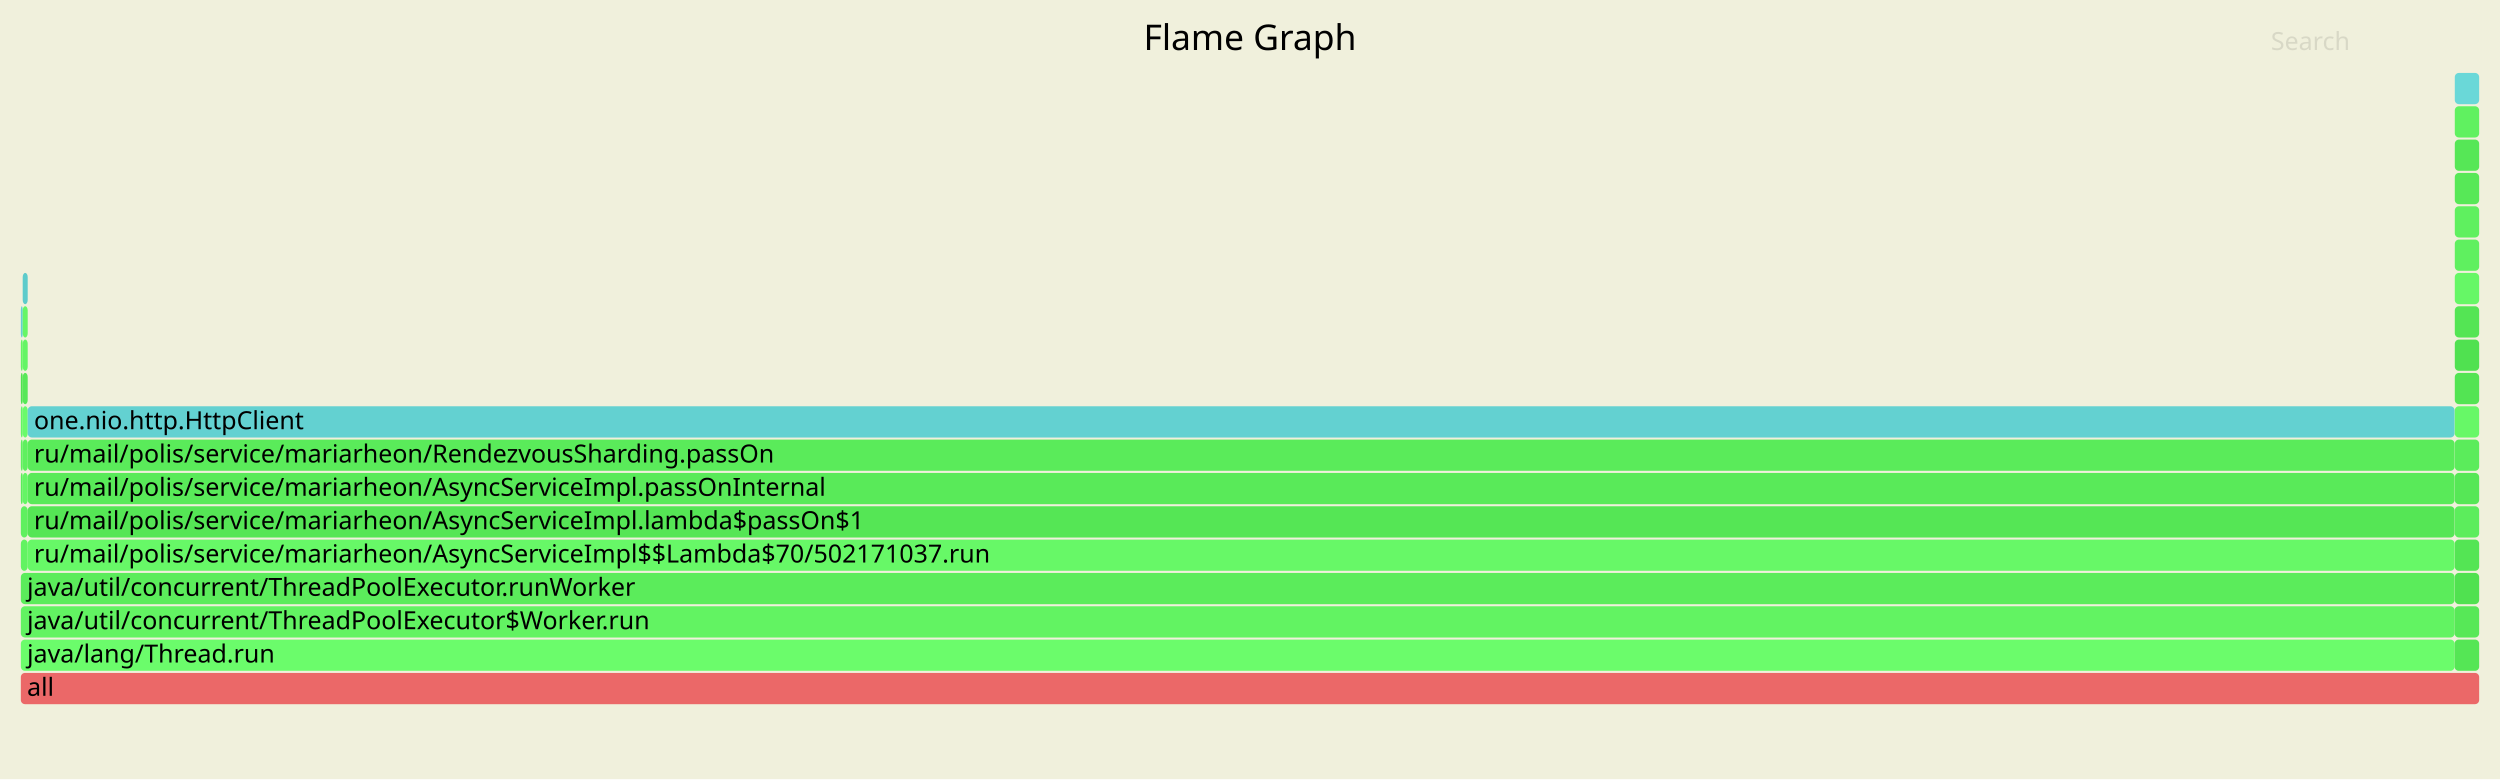
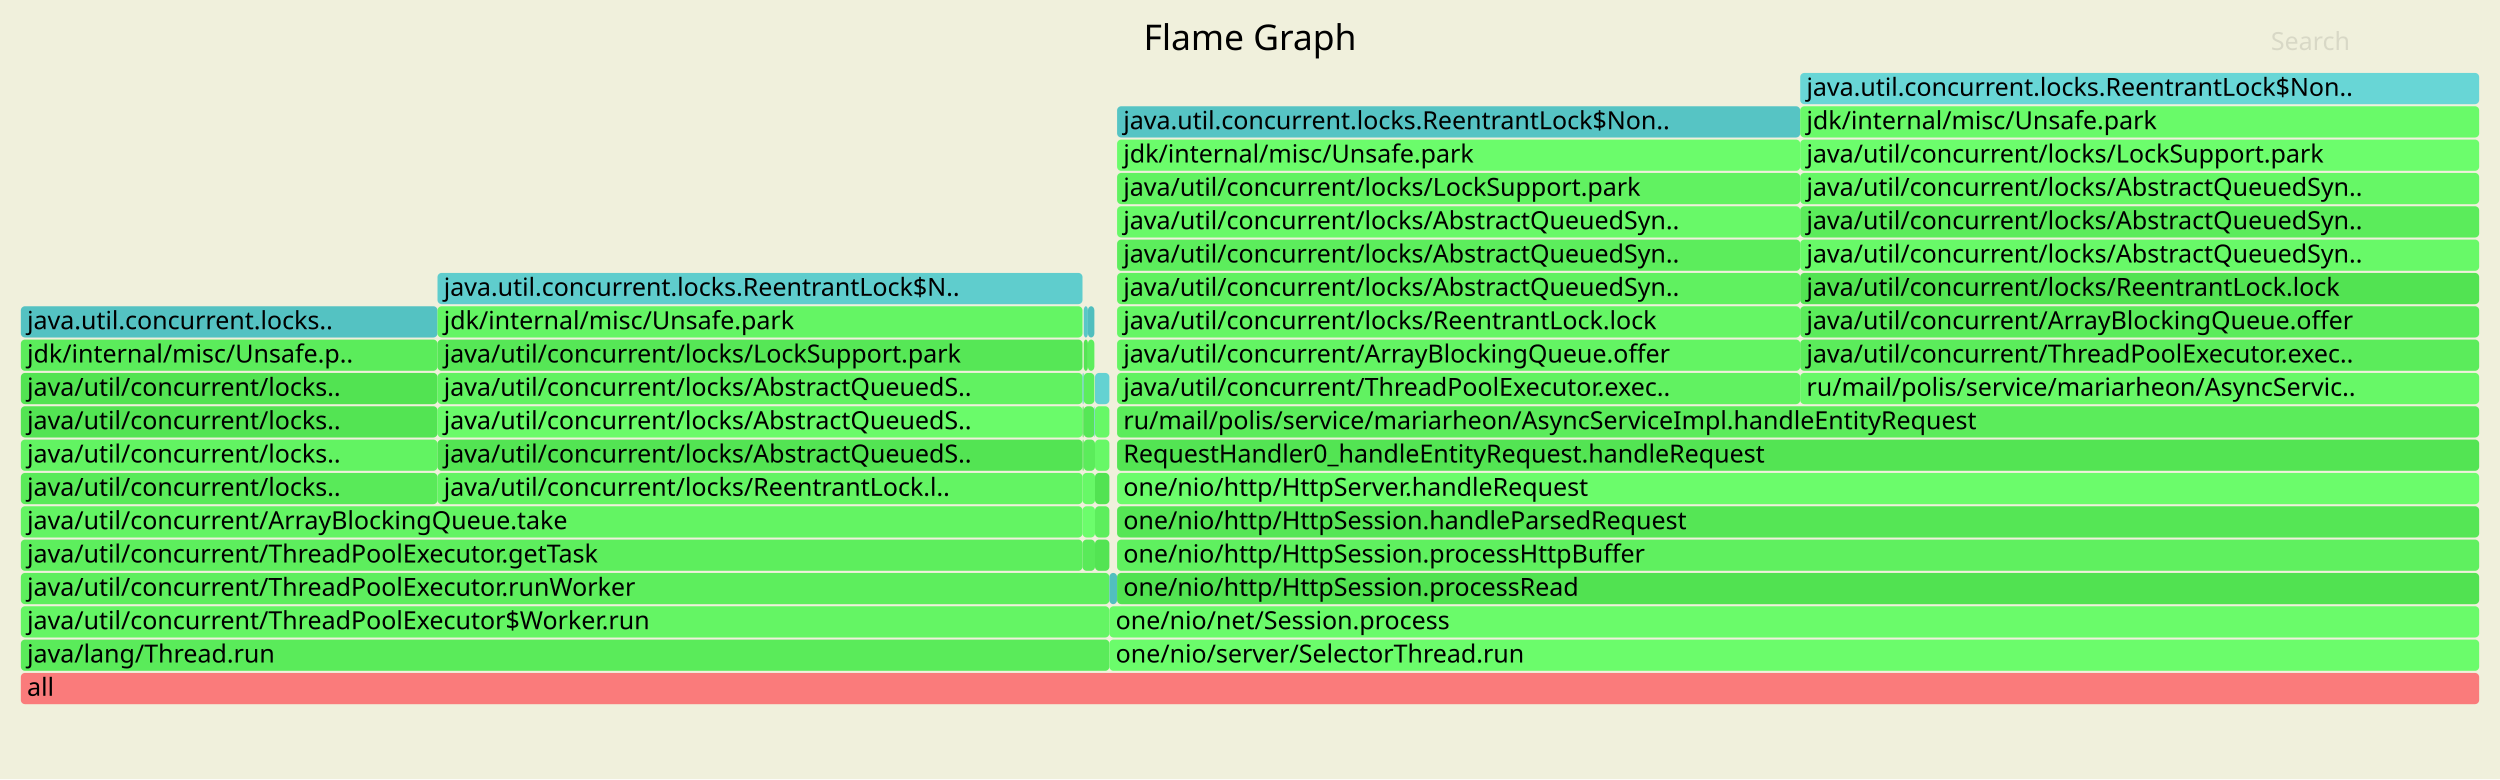
<svg xmlns="http://www.w3.org/2000/svg" version="1.1" width="1200" height="374" viewBox="0 0 1200 374">
  <style type="text/css">
	text { font-family:Verdana; font-size:12px; fill:rgb(0,0,0); }
	#search { opacity:0.1; cursor:pointer; }
	#search:hover, #search.show { opacity:1; }
	#subtitle { text-anchor:middle; font-color:rgb(160,160,160); }
	#title { text-anchor:middle; font-size:17px}
	#unzoom { cursor:pointer; }
	#frames &gt; *:hover { stroke:black; stroke-width:0.5; cursor:pointer; }
	.hide { display:none; }
	.parent { opacity:0.5; }
</style>
  <rect x="0" y="0" width="100%" height="100%" fill="rgb(240,240,220)" />
  <text id="title" x="600" y="24">Flame Graph</text>
  <text id="details" x="10" y="357"> </text>
  <text id="unzoom" x="10" y="24" class="hide">Reset Zoom</text>
  <text id="search" x="1090" y="24">Search</text>
  <text id="matched" x="1090" y="357"> </text>
  <g id="frames">
    <g>
-       <rect x="10.0" y="323.0" width="1180.0" height="15" fill="#eb6868" rx="2" ry="2" />
+       <rect x="10.0" y="323.0" width="1180.0" height="15" fill="#fa7b7b" rx="2" ry="2" />
      <text x="13.0" y="334.0">all</text>
    </g>
    <g>
-       <rect x="10.0" y="307.0" width="1168.2" height="15" fill="#6bfc6b" rx="2" ry="2" />
+       <rect x="10.0" y="307.0" width="522.5" height="15" fill="#5aeb5a" rx="2" ry="2" />
      <text x="13.0" y="318.0">java/lang/Thread.run</text>
    </g>
    <g>
-       <rect x="10.0" y="291.0" width="1168.2" height="15" fill="#62f362" rx="2" ry="2" />
+       <rect x="10.0" y="291.0" width="522.5" height="15" fill="#64f564" rx="2" ry="2" />
      <text x="13.0" y="302.0">java/util/concurrent/ThreadPoolExecutor$Worker.run</text>
    </g>
    <g>
-       <rect x="10.0" y="275.0" width="1168.2" height="15" fill="#5bec5b" rx="2" ry="2" />
+       <rect x="10.0" y="275.0" width="522.5" height="15" fill="#5dee5d" rx="2" ry="2" />
      <text x="13.0" y="286.0">java/util/concurrent/ThreadPoolExecutor.runWorker</text>
    </g>
    <g>
-       <rect x="10.0" y="259.0" width="3.3" height="15" fill="#62f362" rx="2" ry="2" />
-       <text x="13.0" y="270.0" />
-     </g>
-     <g>
-       <rect x="10.0" y="243.0" width="3.3" height="15" fill="#5ff05f" rx="2" ry="2" />
-       <text x="13.0" y="254.0" />
-     </g>
-     <g>
-       <rect x="10.0" y="227.0" width="0.9" height="15" fill="#5bec5b" rx="2" ry="2" />
-       <text x="13.0" y="238.0" />
-     </g>
-     <g>
-       <rect x="10.0" y="211.0" width="0.9" height="15" fill="#5ff05f" rx="2" ry="2" />
-       <text x="13.0" y="222.0" />
-     </g>
-     <g>
-       <rect x="10.0" y="195.0" width="0.9" height="15" fill="#64f564" rx="2" ry="2" />
-       <text x="13.0" y="206.0" />
-     </g>
-     <g>
-       <rect x="10.0" y="179.0" width="0.9" height="15" fill="#50e150" rx="2" ry="2" />
-       <text x="13.0" y="190.0" />
-     </g>
-     <g>
-       <rect x="10.0" y="163.0" width="0.9" height="15" fill="#63f463" rx="2" ry="2" />
-       <text x="13.0" y="174.0" />
-     </g>
-     <g>
-       <rect x="10.0" y="147.0" width="0.9" height="15" fill="#62d0d0" rx="2" ry="2" />
-       <text x="13.0" y="158.0" />
-     </g>
-     <g>
-       <rect x="10.9" y="227.0" width="2.4" height="15" fill="#64f564" rx="2" ry="2" />
-       <text x="13.9" y="238.0" />
-     </g>
-     <g>
-       <rect x="10.9" y="211.0" width="2.4" height="15" fill="#5ff05f" rx="2" ry="2" />
-       <text x="13.9" y="222.0" />
-     </g>
-     <g>
-       <rect x="10.9" y="195.0" width="2.4" height="15" fill="#6afb6a" rx="2" ry="2" />
-       <text x="13.9" y="206.0" />
-     </g>
-     <g>
-       <rect x="10.9" y="179.0" width="2.4" height="15" fill="#57e857" rx="2" ry="2" />
-       <text x="13.9" y="190.0" />
-     </g>
-     <g>
-       <rect x="10.9" y="163.0" width="2.4" height="15" fill="#64f564" rx="2" ry="2" />
-       <text x="13.9" y="174.0" />
-     </g>
-     <g>
-       <rect x="10.9" y="147.0" width="2.4" height="15" fill="#65f665" rx="2" ry="2" />
-       <text x="13.9" y="158.0" />
-     </g>
-     <g>
-       <rect x="10.9" y="131.0" width="2.4" height="15" fill="#5dcbcb" rx="2" ry="2" />
-       <text x="13.9" y="142.0" />
-     </g>
-     <g>
-       <rect x="13.3" y="259.0" width="1164.9" height="15" fill="#67f867" rx="2" ry="2" />
-       <text x="16.3" y="270.0">ru/mail/polis/service/mariarheon/AsyncServiceImpl$$Lambda$70/502171037.run</text>
-     </g>
-     <g>
-       <rect x="13.3" y="243.0" width="1164.9" height="15" fill="#55e655" rx="2" ry="2" />
-       <text x="16.3" y="254.0">ru/mail/polis/service/mariarheon/AsyncServiceImpl.lambda$passOn$1</text>
-     </g>
-     <g>
-       <rect x="13.3" y="227.0" width="1164.9" height="15" fill="#59ea59" rx="2" ry="2" />
-       <text x="16.3" y="238.0">ru/mail/polis/service/mariarheon/AsyncServiceImpl.passOnInternal</text>
-     </g>
-     <g>
-       <rect x="13.3" y="211.0" width="1164.9" height="15" fill="#5aeb5a" rx="2" ry="2" />
-       <text x="16.3" y="222.0">ru/mail/polis/service/mariarheon/RendezvousSharding.passOn</text>
-     </g>
-     <g>
-       <rect x="13.3" y="195.0" width="1164.9" height="15" fill="#63d1d1" rx="2" ry="2" />
-       <text x="16.3" y="206.0">one.nio.http.HttpClient</text>
-     </g>
-     <g>
-       <rect x="1178.2" y="307.0" width="11.8" height="15" fill="#55e655" rx="2" ry="2" />
-       <text x="1181.2" y="318.0" />
-     </g>
-     <g>
-       <rect x="1178.2" y="291.0" width="11.8" height="15" fill="#57e857" rx="2" ry="2" />
-       <text x="1181.2" y="302.0" />
-     </g>
-     <g>
-       <rect x="1178.3" y="275.0" width="11.7" height="15" fill="#50e150" rx="2" ry="2" />
-       <text x="1181.3" y="286.0" />
-     </g>
-     <g>
-       <rect x="1178.3" y="259.0" width="11.7" height="15" fill="#54e554" rx="2" ry="2" />
-       <text x="1181.3" y="270.0" />
-     </g>
-     <g>
-       <rect x="1178.3" y="243.0" width="11.7" height="15" fill="#5ced5c" rx="2" ry="2" />
-       <text x="1181.3" y="254.0" />
-     </g>
-     <g>
-       <rect x="1178.3" y="227.0" width="11.7" height="15" fill="#56e756" rx="2" ry="2" />
-       <text x="1181.3" y="238.0" />
-     </g>
-     <g>
-       <rect x="1178.3" y="211.0" width="11.7" height="15" fill="#5bec5b" rx="2" ry="2" />
-       <text x="1181.3" y="222.0" />
-     </g>
-     <g>
-       <rect x="1178.3" y="195.0" width="11.7" height="15" fill="#67f867" rx="2" ry="2" />
-       <text x="1181.3" y="206.0" />
-     </g>
-     <g>
-       <rect x="1178.3" y="179.0" width="11.7" height="15" fill="#53e453" rx="2" ry="2" />
-       <text x="1181.3" y="190.0" />
-     </g>
-     <g>
-       <rect x="1178.3" y="163.0" width="11.7" height="15" fill="#50e150" rx="2" ry="2" />
-       <text x="1181.3" y="174.0" />
-     </g>
-     <g>
-       <rect x="1178.3" y="147.0" width="11.7" height="15" fill="#54e554" rx="2" ry="2" />
-       <text x="1181.3" y="158.0" />
-     </g>
-     <g>
-       <rect x="1178.3" y="131.0" width="11.7" height="15" fill="#66f766" rx="2" ry="2" />
-       <text x="1181.3" y="142.0" />
-     </g>
-     <g>
-       <rect x="1178.3" y="115.0" width="11.7" height="15" fill="#5ff05f" rx="2" ry="2" />
-       <text x="1181.3" y="126.0" />
-     </g>
-     <g>
-       <rect x="1178.3" y="99.0" width="11.7" height="15" fill="#5ff05f" rx="2" ry="2" />
-       <text x="1181.3" y="110.0" />
-     </g>
-     <g>
-       <rect x="1178.3" y="83.0" width="11.7" height="15" fill="#57e857" rx="2" ry="2" />
-       <text x="1181.3" y="94.0" />
-     </g>
-     <g>
-       <rect x="1178.3" y="67.0" width="11.7" height="15" fill="#56e756" rx="2" ry="2" />
-       <text x="1181.3" y="78.0" />
-     </g>
-     <g>
-       <rect x="1178.3" y="51.0" width="11.7" height="15" fill="#60f160" rx="2" ry="2" />
-       <text x="1181.3" y="62.0" />
-     </g>
-     <g>
-       <rect x="1178.3" y="35.0" width="11.7" height="15" fill="#6ad8d8" rx="2" ry="2" />
-       <text x="1181.3" y="46.0" />
+       <rect x="10.0" y="259.0" width="509.6" height="15" fill="#5dee5d" rx="2" ry="2" />
+       <text x="13.0" y="270.0">java/util/concurrent/ThreadPoolExecutor.getTask</text>
+     </g>
+     <g>
+       <rect x="10.0" y="243.0" width="509.6" height="15" fill="#63f463" rx="2" ry="2" />
+       <text x="13.0" y="254.0">java/util/concurrent/ArrayBlockingQueue.take</text>
+     </g>
+     <g>
+       <rect x="10.0" y="227.0" width="200.0" height="15" fill="#59ea59" rx="2" ry="2" />
+       <text x="13.0" y="238.0">java/util/concurrent/locks..</text>
+     </g>
+     <g>
+       <rect x="10.0" y="211.0" width="200.0" height="15" fill="#62f362" rx="2" ry="2" />
+       <text x="13.0" y="222.0">java/util/concurrent/locks..</text>
+     </g>
+     <g>
+       <rect x="10.0" y="195.0" width="200.0" height="15" fill="#53e453" rx="2" ry="2" />
+       <text x="13.0" y="206.0">java/util/concurrent/locks..</text>
+     </g>
+     <g>
+       <rect x="10.0" y="179.0" width="200.0" height="15" fill="#52e352" rx="2" ry="2" />
+       <text x="13.0" y="190.0">java/util/concurrent/locks..</text>
+     </g>
+     <g>
+       <rect x="10.0" y="163.0" width="200.0" height="15" fill="#5bec5b" rx="2" ry="2" />
+       <text x="13.0" y="174.0">jdk/internal/misc/Unsafe.p..</text>
+     </g>
+     <g>
+       <rect x="10.0" y="147.0" width="200.0" height="15" fill="#54c2c2" rx="2" ry="2" />
+       <text x="13.0" y="158.0">java.util.concurrent.locks..</text>
+     </g>
+     <g>
+       <rect x="210.0" y="227.0" width="309.6" height="15" fill="#63f463" rx="2" ry="2" />
+       <text x="213.0" y="238.0">java/util/concurrent/locks/ReentrantLock.l..</text>
+     </g>
+     <g>
+       <rect x="210.0" y="211.0" width="309.6" height="15" fill="#53e453" rx="2" ry="2" />
+       <text x="213.0" y="222.0">java/util/concurrent/locks/AbstractQueuedS..</text>
+     </g>
+     <g>
+       <rect x="210.0" y="195.0" width="309.6" height="15" fill="#6afb6a" rx="2" ry="2" />
+       <text x="213.0" y="206.0">java/util/concurrent/locks/AbstractQueuedS..</text>
+     </g>
+     <g>
+       <rect x="210.0" y="179.0" width="309.6" height="15" fill="#61f261" rx="2" ry="2" />
+       <text x="213.0" y="190.0">java/util/concurrent/locks/AbstractQueuedS..</text>
+     </g>
+     <g>
+       <rect x="210.0" y="163.0" width="309.6" height="15" fill="#56e756" rx="2" ry="2" />
+       <text x="213.0" y="174.0">java/util/concurrent/locks/LockSupport.park</text>
+     </g>
+     <g>
+       <rect x="210.0" y="147.0" width="309.6" height="15" fill="#64f564" rx="2" ry="2" />
+       <text x="213.0" y="158.0">jdk/internal/misc/Unsafe.park</text>
+     </g>
+     <g>
+       <rect x="210.0" y="131.0" width="309.6" height="15" fill="#5fcdcd" rx="2" ry="2" />
+       <text x="213.0" y="142.0">java.util.concurrent.locks.ReentrantLock$N..</text>
+     </g>
+     <g>
+       <rect x="519.6" y="259.0" width="6.0" height="15" fill="#59ea59" rx="2" ry="2" />
+       <text x="522.6" y="270.0" />
+     </g>
+     <g>
+       <rect x="519.6" y="243.0" width="6.0" height="15" fill="#6cfd6c" rx="2" ry="2" />
+       <text x="522.6" y="254.0" />
+     </g>
+     <g>
+       <rect x="519.6" y="227.0" width="6.0" height="15" fill="#67f867" rx="2" ry="2" />
+       <text x="522.6" y="238.0" />
+     </g>
+     <g>
+       <rect x="519.6" y="211.0" width="0.6" height="15" fill="#53e453" rx="2" ry="2" />
+       <text x="522.6" y="222.0" />
+     </g>
+     <g>
+       <rect x="519.6" y="195.0" width="0.6" height="15" fill="#51e251" rx="2" ry="2" />
+       <text x="522.6" y="206.0" />
+     </g>
+     <g>
+       <rect x="519.6" y="179.0" width="0.6" height="15" fill="#5fcdcd" rx="2" ry="2" />
+       <text x="522.6" y="190.0" />
+     </g>
+     <g>
+       <rect x="520.2" y="211.0" width="5.4" height="15" fill="#5bec5b" rx="2" ry="2" />
+       <text x="523.2" y="222.0" />
+     </g>
+     <g>
+       <rect x="520.2" y="195.0" width="5.1" height="15" fill="#56e756" rx="2" ry="2" />
+       <text x="523.2" y="206.0" />
+     </g>
+     <g>
+       <rect x="520.2" y="179.0" width="5.1" height="15" fill="#5dee5d" rx="2" ry="2" />
+       <text x="523.2" y="190.0" />
+     </g>
+     <g>
+       <rect x="520.2" y="163.0" width="2.0" height="15" fill="#54e554" rx="2" ry="2" />
+       <text x="523.2" y="174.0" />
+     </g>
+     <g>
+       <rect x="520.2" y="147.0" width="2.0" height="15" fill="#59c7c7" rx="2" ry="2" />
+       <text x="523.2" y="158.0" />
+     </g>
+     <g>
+       <rect x="522.2" y="163.0" width="3.1" height="15" fill="#5dee5d" rx="2" ry="2" />
+       <text x="525.2" y="174.0" />
+     </g>
+     <g>
+       <rect x="522.2" y="147.0" width="3.1" height="15" fill="#50bebe" rx="2" ry="2" />
+       <text x="525.2" y="158.0" />
+     </g>
+     <g>
+       <rect x="525.3" y="195.0" width="0.3" height="15" fill="#63d1d1" rx="2" ry="2" />
+       <text x="528.3" y="206.0" />
+     </g>
+     <g>
+       <rect x="525.6" y="259.0" width="6.9" height="15" fill="#53e453" rx="2" ry="2" />
+       <text x="528.6" y="270.0" />
+     </g>
+     <g>
+       <rect x="525.6" y="243.0" width="6.9" height="15" fill="#5dee5d" rx="2" ry="2" />
+       <text x="528.6" y="254.0" />
+     </g>
+     <g>
+       <rect x="525.6" y="227.0" width="6.9" height="15" fill="#52e352" rx="2" ry="2" />
+       <text x="528.6" y="238.0" />
+     </g>
+     <g>
+       <rect x="525.6" y="211.0" width="6.9" height="15" fill="#67f867" rx="2" ry="2" />
+       <text x="528.6" y="222.0" />
+     </g>
+     <g>
+       <rect x="525.6" y="195.0" width="6.9" height="15" fill="#67f867" rx="2" ry="2" />
+       <text x="528.6" y="206.0" />
+     </g>
+     <g>
+       <rect x="525.6" y="179.0" width="6.9" height="15" fill="#64d2d2" rx="2" ry="2" />
+       <text x="528.6" y="190.0" />
+     </g>
+     <g>
+       <rect x="532.5" y="307.0" width="657.5" height="15" fill="#6bfc6b" rx="2" ry="2" />
+       <text x="535.5" y="318.0">one/nio/server/SelectorThread.run</text>
+     </g>
+     <g>
+       <rect x="532.5" y="291.0" width="657.5" height="15" fill="#6afb6a" rx="2" ry="2" />
+       <text x="535.5" y="302.0">one/nio/net/Session.process</text>
+     </g>
+     <g>
+       <rect x="532.5" y="275.0" width="3.7" height="15" fill="#51bfbf" rx="2" ry="2" />
+       <text x="535.5" y="286.0" />
+     </g>
+     <g>
+       <rect x="536.2" y="275.0" width="653.8" height="15" fill="#51e251" rx="2" ry="2" />
+       <text x="539.2" y="286.0">one/nio/http/HttpSession.processRead</text>
+     </g>
+     <g>
+       <rect x="536.2" y="259.0" width="653.8" height="15" fill="#5ff05f" rx="2" ry="2" />
+       <text x="539.2" y="270.0">one/nio/http/HttpSession.processHttpBuffer</text>
+     </g>
+     <g>
+       <rect x="536.2" y="243.0" width="653.8" height="15" fill="#55e655" rx="2" ry="2" />
+       <text x="539.2" y="254.0">one/nio/http/HttpSession.handleParsedRequest</text>
+     </g>
+     <g>
+       <rect x="536.2" y="227.0" width="653.8" height="15" fill="#6bfc6b" rx="2" ry="2" />
+       <text x="539.2" y="238.0">one/nio/http/HttpServer.handleRequest</text>
+     </g>
+     <g>
+       <rect x="536.2" y="211.0" width="653.8" height="15" fill="#53e453" rx="2" ry="2" />
+       <text x="539.2" y="222.0">RequestHandler0_handleEntityRequest.handleRequest</text>
+     </g>
+     <g>
+       <rect x="536.2" y="195.0" width="653.8" height="15" fill="#5bec5b" rx="2" ry="2" />
+       <text x="539.2" y="206.0">ru/mail/polis/service/mariarheon/AsyncServiceImpl.handleEntityRequest</text>
+     </g>
+     <g>
+       <rect x="536.2" y="179.0" width="327.9" height="15" fill="#61f261" rx="2" ry="2" />
+       <text x="539.2" y="190.0">java/util/concurrent/ThreadPoolExecutor.exec..</text>
+     </g>
+     <g>
+       <rect x="536.2" y="163.0" width="327.9" height="15" fill="#63f463" rx="2" ry="2" />
+       <text x="539.2" y="174.0">java/util/concurrent/ArrayBlockingQueue.offer</text>
+     </g>
+     <g>
+       <rect x="536.2" y="147.0" width="327.9" height="15" fill="#65f665" rx="2" ry="2" />
+       <text x="539.2" y="158.0">java/util/concurrent/locks/ReentrantLock.lock</text>
+     </g>
+     <g>
+       <rect x="536.2" y="131.0" width="327.9" height="15" fill="#60f160" rx="2" ry="2" />
+       <text x="539.2" y="142.0">java/util/concurrent/locks/AbstractQueuedSyn..</text>
+     </g>
+     <g>
+       <rect x="536.2" y="115.0" width="327.9" height="15" fill="#5ced5c" rx="2" ry="2" />
+       <text x="539.2" y="126.0">java/util/concurrent/locks/AbstractQueuedSyn..</text>
+     </g>
+     <g>
+       <rect x="536.2" y="99.0" width="327.9" height="15" fill="#68f968" rx="2" ry="2" />
+       <text x="539.2" y="110.0">java/util/concurrent/locks/AbstractQueuedSyn..</text>
+     </g>
+     <g>
+       <rect x="536.2" y="83.0" width="327.9" height="15" fill="#61f261" rx="2" ry="2" />
+       <text x="539.2" y="94.0">java/util/concurrent/locks/LockSupport.park</text>
+     </g>
+     <g>
+       <rect x="536.2" y="67.0" width="327.9" height="15" fill="#6bfc6b" rx="2" ry="2" />
+       <text x="539.2" y="78.0">jdk/internal/misc/Unsafe.park</text>
+     </g>
+     <g>
+       <rect x="536.2" y="51.0" width="327.9" height="15" fill="#56c4c4" rx="2" ry="2" />
+       <text x="539.2" y="62.0">java.util.concurrent.locks.ReentrantLock$Non..</text>
+     </g>
+     <g>
+       <rect x="864.1" y="179.0" width="325.9" height="15" fill="#67f867" rx="2" ry="2" />
+       <text x="867.1" y="190.0">ru/mail/polis/service/mariarheon/AsyncServic..</text>
+     </g>
+     <g>
+       <rect x="864.1" y="163.0" width="325.9" height="15" fill="#5bec5b" rx="2" ry="2" />
+       <text x="867.1" y="174.0">java/util/concurrent/ThreadPoolExecutor.exec..</text>
+     </g>
+     <g>
+       <rect x="864.1" y="147.0" width="325.9" height="15" fill="#5bec5b" rx="2" ry="2" />
+       <text x="867.1" y="158.0">java/util/concurrent/ArrayBlockingQueue.offer</text>
+     </g>
+     <g>
+       <rect x="864.1" y="131.0" width="325.9" height="15" fill="#52e352" rx="2" ry="2" />
+       <text x="867.1" y="142.0">java/util/concurrent/locks/ReentrantLock.lock</text>
+     </g>
+     <g>
+       <rect x="864.1" y="115.0" width="325.9" height="15" fill="#68f968" rx="2" ry="2" />
+       <text x="867.1" y="126.0">java/util/concurrent/locks/AbstractQueuedSyn..</text>
+     </g>
+     <g>
+       <rect x="864.1" y="99.0" width="325.9" height="15" fill="#5bec5b" rx="2" ry="2" />
+       <text x="867.1" y="110.0">java/util/concurrent/locks/AbstractQueuedSyn..</text>
+     </g>
+     <g>
+       <rect x="864.1" y="83.0" width="325.9" height="15" fill="#66f766" rx="2" ry="2" />
+       <text x="867.1" y="94.0">java/util/concurrent/locks/AbstractQueuedSyn..</text>
+     </g>
+     <g>
+       <rect x="864.1" y="67.0" width="325.9" height="15" fill="#6cfd6c" rx="2" ry="2" />
+       <text x="867.1" y="78.0">java/util/concurrent/locks/LockSupport.park</text>
+     </g>
+     <g>
+       <rect x="864.1" y="51.0" width="325.9" height="15" fill="#69fa69" rx="2" ry="2" />
+       <text x="867.1" y="62.0">jdk/internal/misc/Unsafe.park</text>
+     </g>
+     <g>
+       <rect x="864.1" y="35.0" width="325.9" height="15" fill="#68d6d6" rx="2" ry="2" />
+       <text x="867.1" y="46.0">java.util.concurrent.locks.ReentrantLock$Non..</text>
    </g>
  </g>
</svg>
